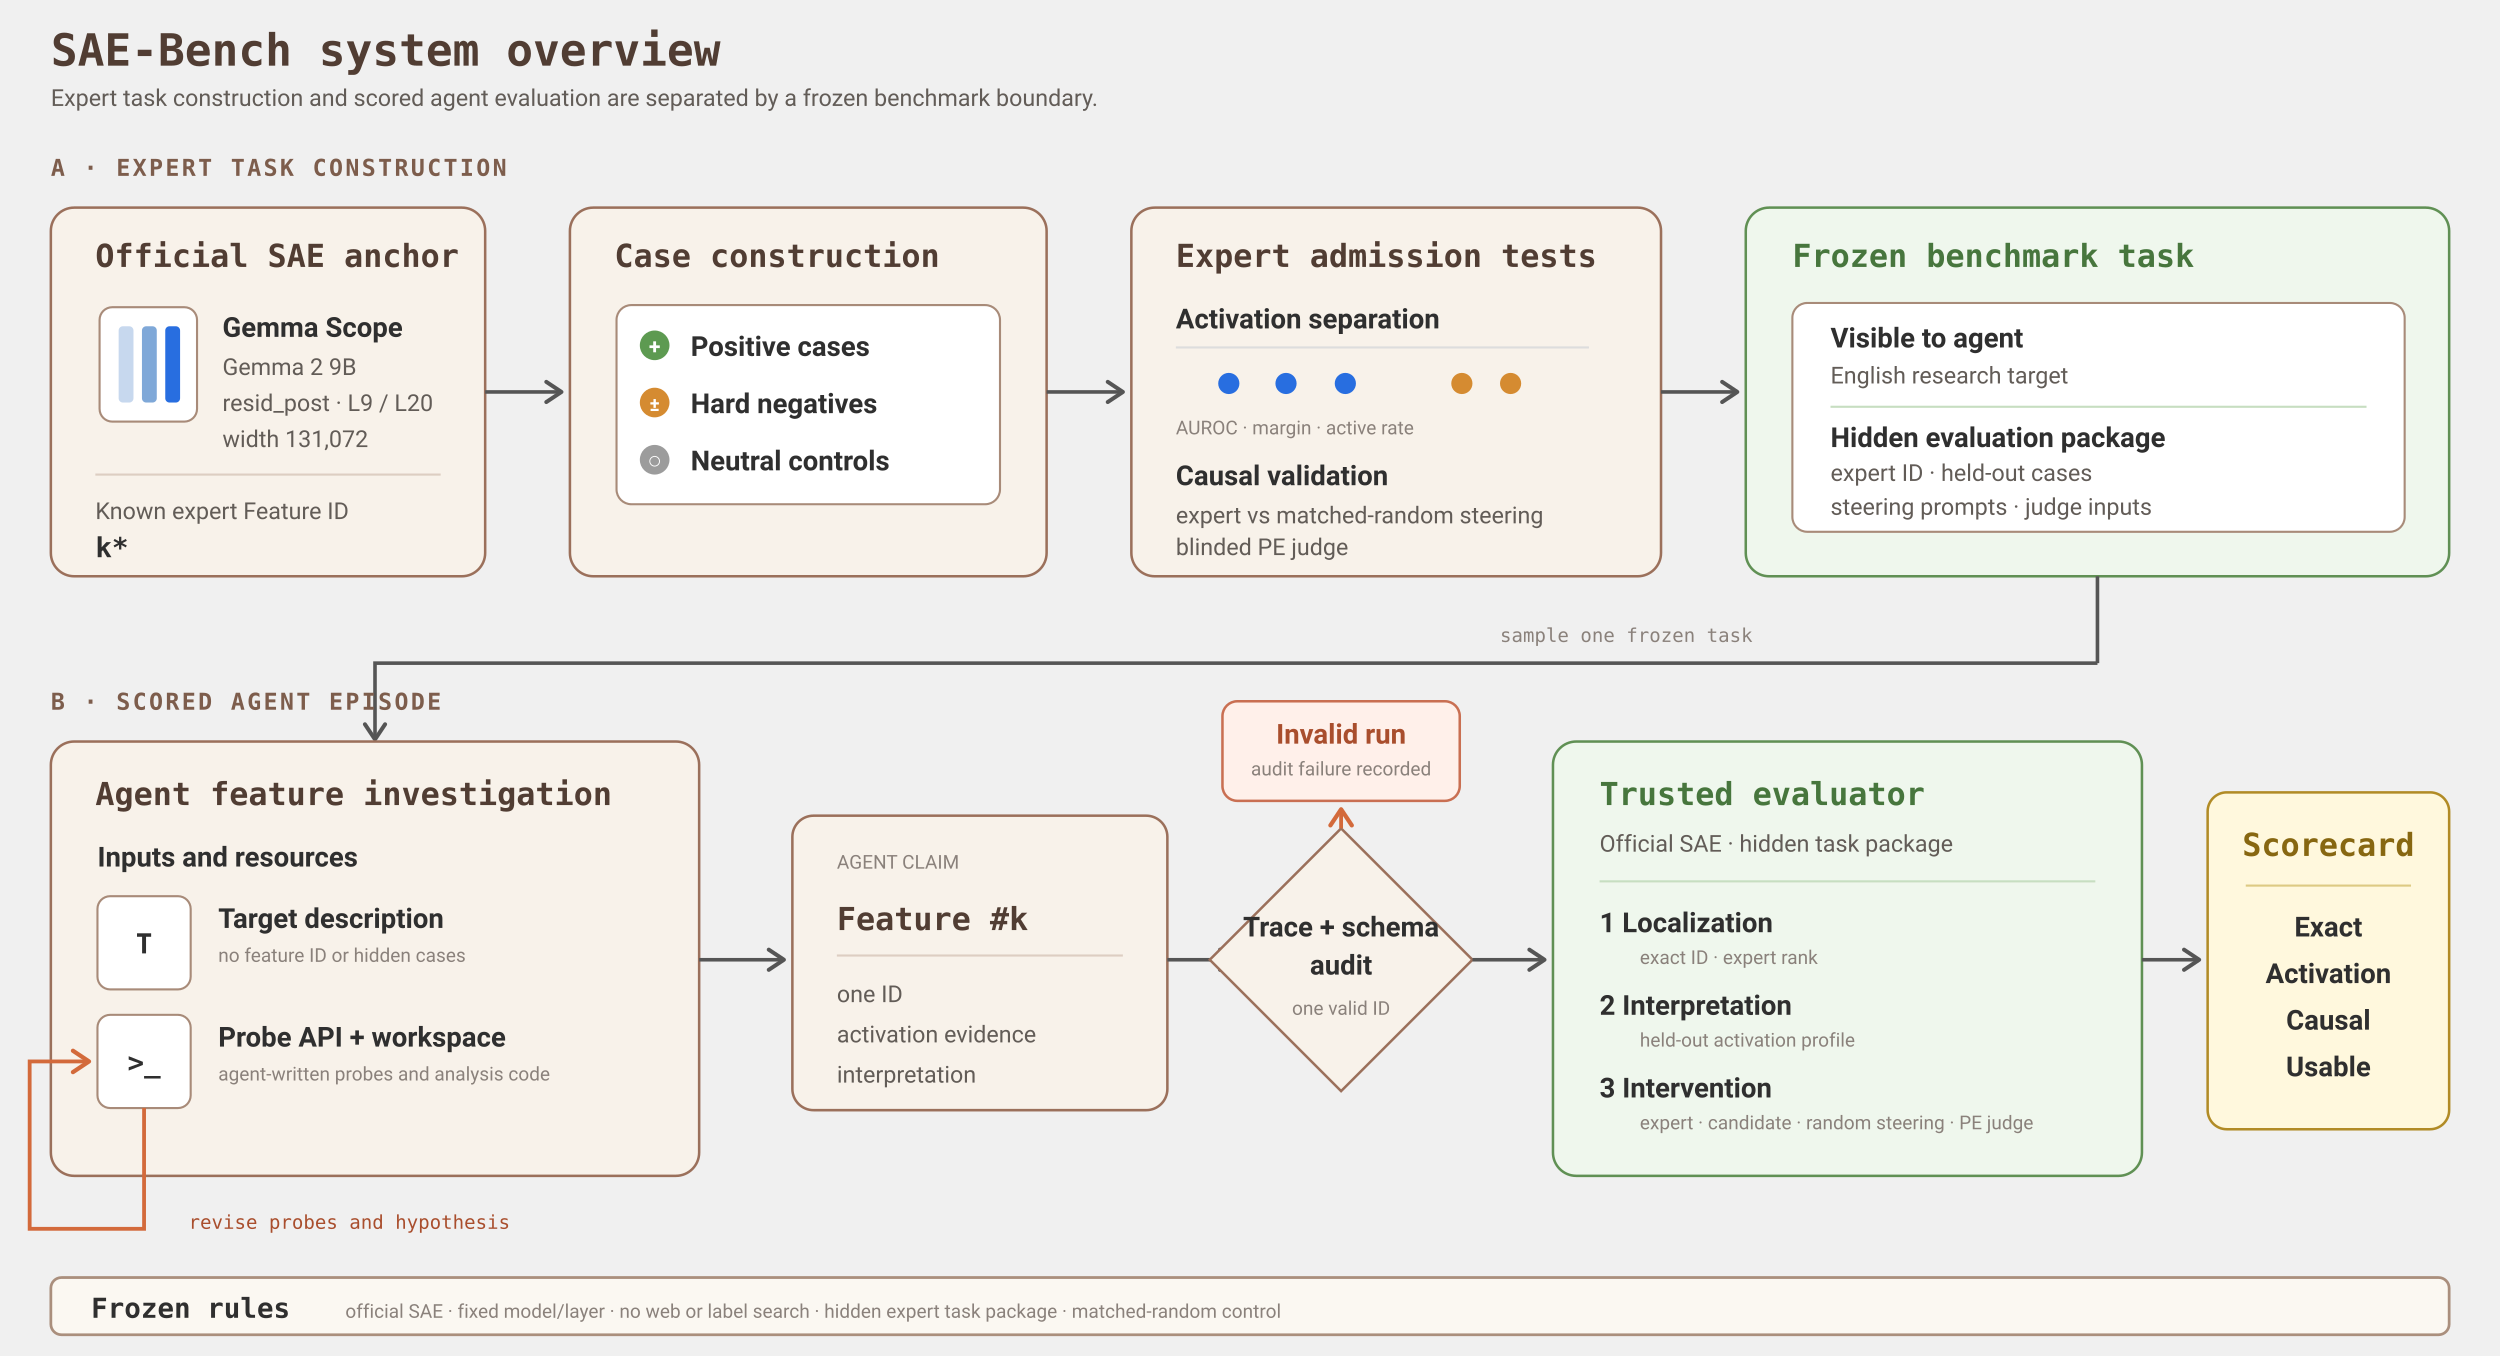
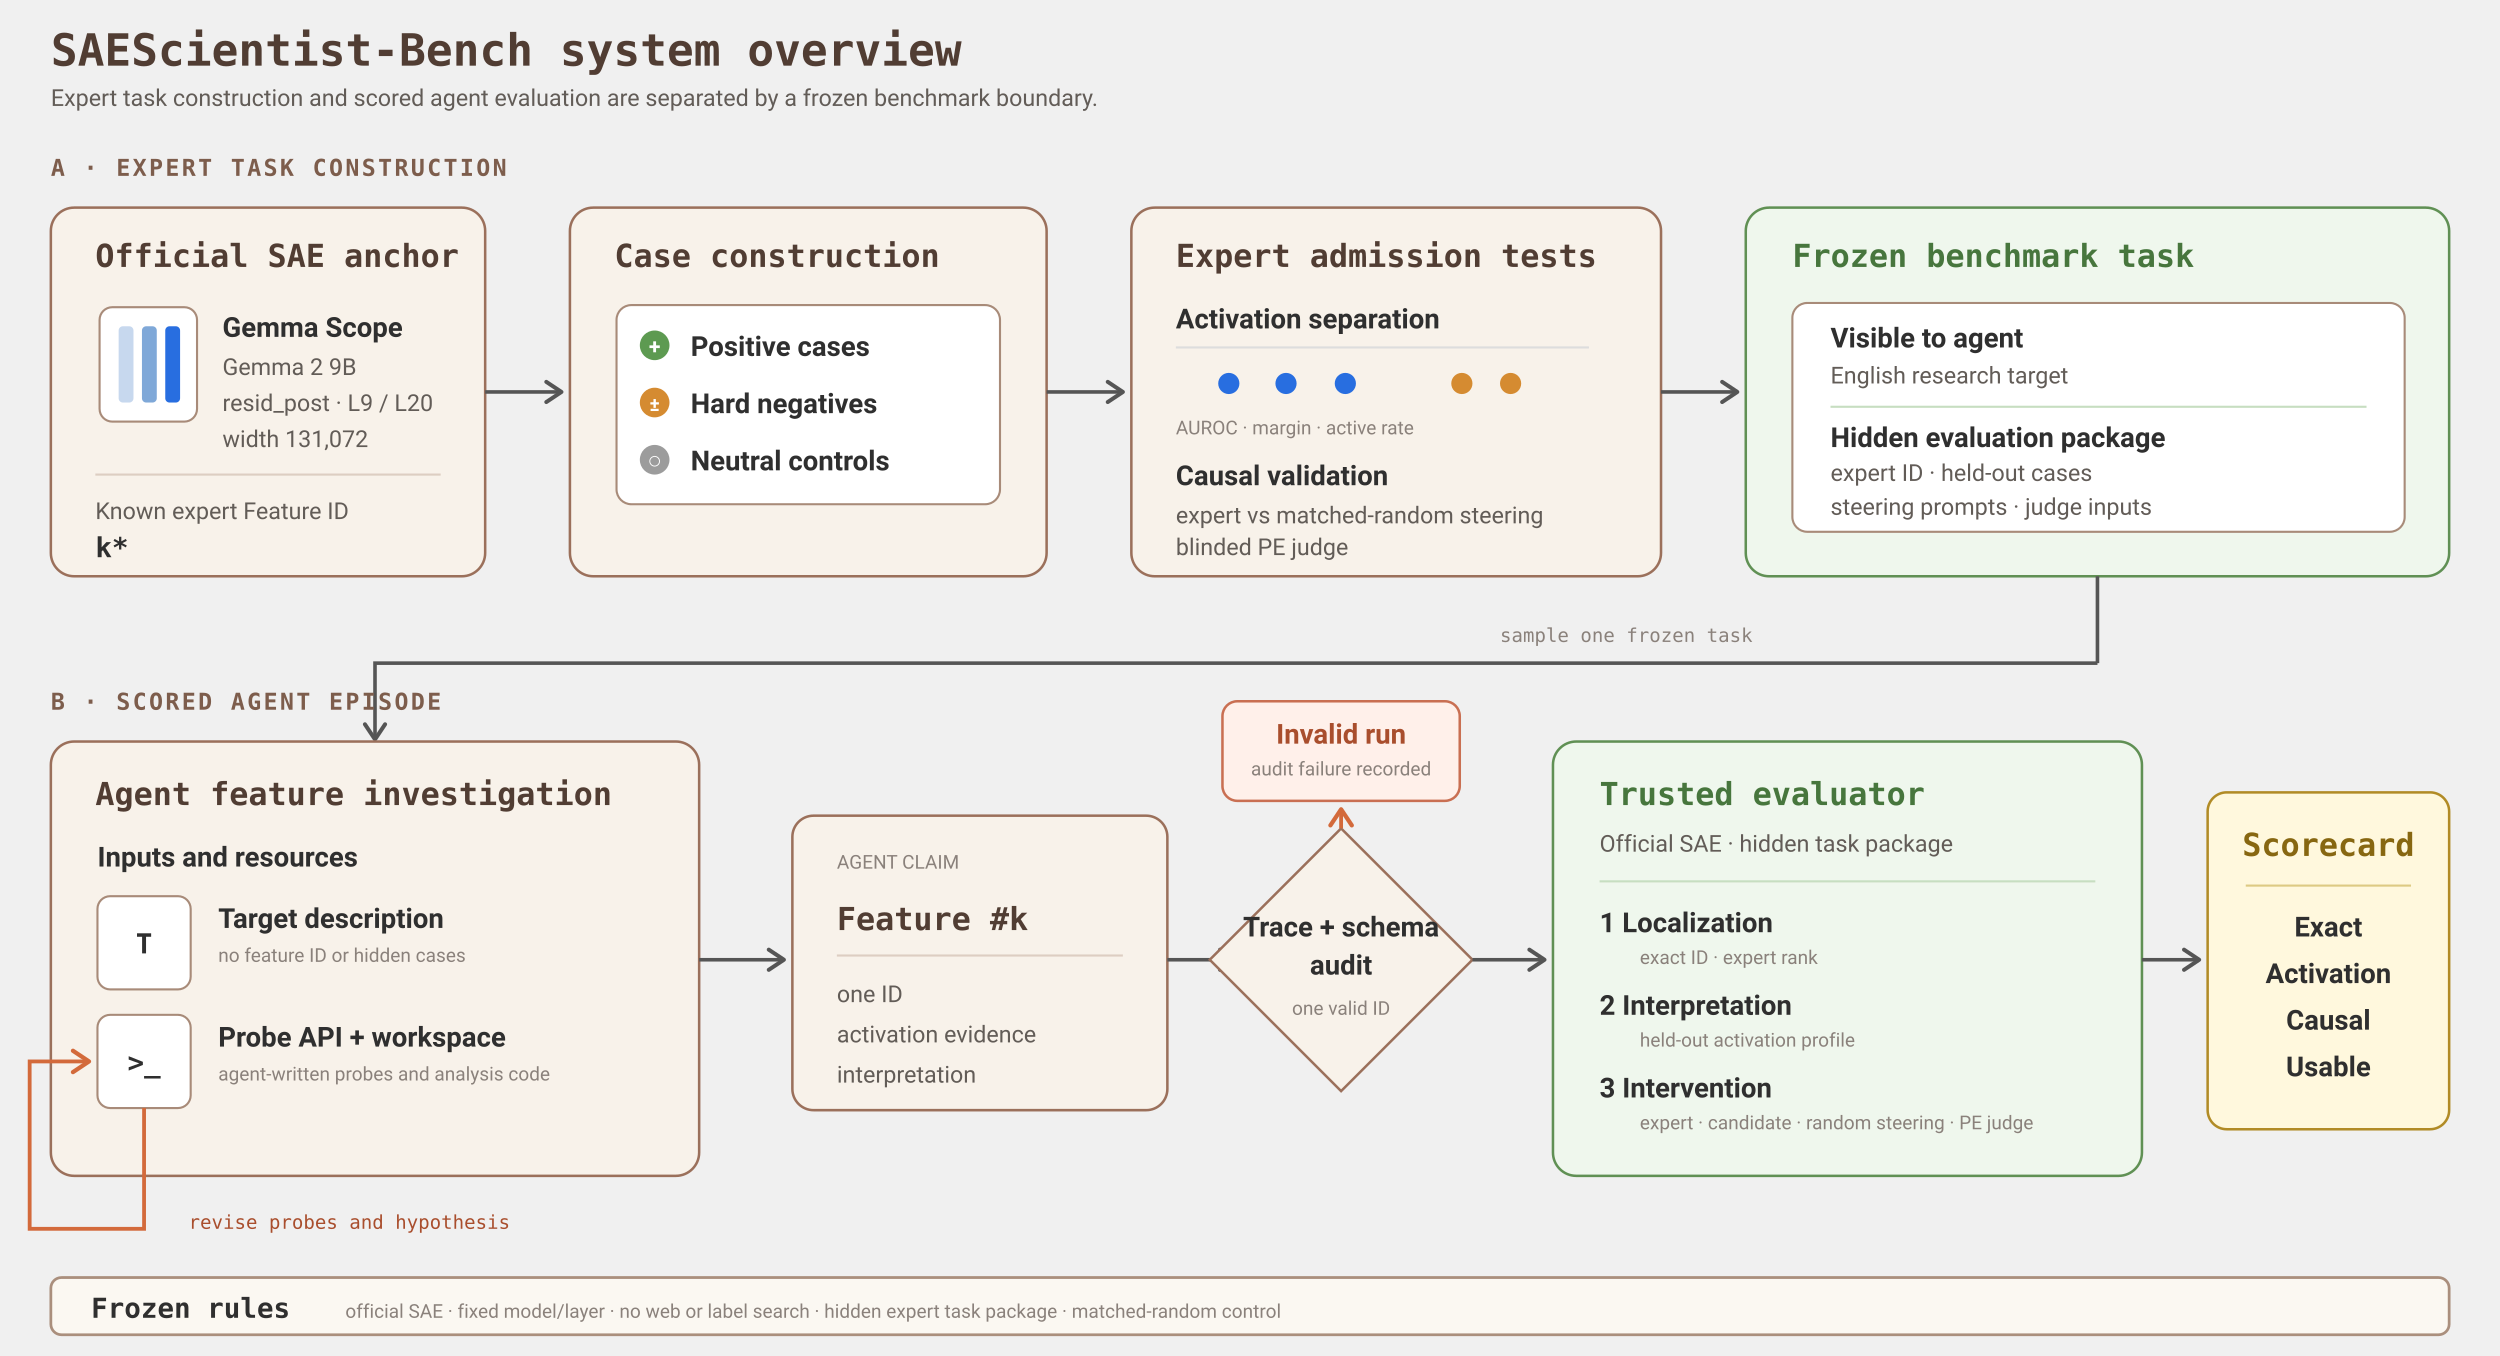
<svg xmlns="http://www.w3.org/2000/svg" width="100%" viewBox="0 0 1180 640" font-family="-apple-system, BlinkMacSystemFont, 'Segoe UI', Roboto, Helvetica, Arial, sans-serif">
  <style>
    .frame { fill: #fbf8f2; stroke: #aa8f7d; stroke-width: 1.3; }
    .expert { fill: #f8f2ea; stroke: #9b705b; stroke-width: 1.2; }
    .agent { fill: #f8f2ea; stroke: #9b705b; stroke-width: 1.2; }
    .eval { fill: #eff7ed; stroke: #609054; stroke-width: 1.2; }
    .result { fill: #fff8dd; stroke: #b18b26; stroke-width: 1.2; }
    .reject { fill: #fff0ea; stroke: #c96f52; stroke-width: 1.2; }
    .paper { fill: #fff; stroke: #a88b79; stroke-width: 1; }
    .divider { stroke: #ddcec2; stroke-width: 1; }
    .green-divider { stroke: #c7dec1; stroke-width: 1; }
    .arrow { fill: none; stroke: #555; stroke-width: 1.7; marker-end: url(#arrow); }
    .feedback { fill: none; stroke: #d36a3b; stroke-width: 1.8; marker-end: url(#orange-arrow); }
    .h0 { fill: #513d33; font-size: 21px; font-weight: 750; }
    .h1 { fill: #513d33; font-size: 15px; font-weight: 700; }
    .h2 { fill: #2f2f2f; font-size: 13px; font-weight: 700; }
    .body { fill: #625c57; font-size: 11px; }
    .tiny { fill: #8a817b; font-size: 9px; }
    .mono { font-family: ui-monospace, SFMono-Regular, Menlo, Consolas, monospace; }
    .band { fill: #7d5d4c; font-size: 11px; font-weight: 700; letter-spacing: 1.1px; }
    .green { fill: #47763d; }
    .gold { fill: #876711; }
    .orange { fill: #a94e2d; }
  </style>
  <defs>
    <marker id="arrow" viewBox="0 0 10 10" refX="8" refY="5" markerWidth="7" markerHeight="7" orient="auto-start-reverse">
      <path d="M2 1L8 5L2 9" fill="none" stroke="#555" stroke-width="1.6" stroke-linecap="round" stroke-linejoin="round" />
    </marker>
    <marker id="orange-arrow" viewBox="0 0 10 10" refX="8" refY="5" markerWidth="7" markerHeight="7" orient="auto-start-reverse">
      <path d="M2 1L8 5L2 9" fill="none" stroke="#d36a3b" stroke-width="1.6" stroke-linecap="round" stroke-linejoin="round" />
    </marker>
  </defs>
-   <text class="h0 mono" x="24" y="31">SAE-Bench system overview</text>
+   <text class="h0 mono" x="24" y="31">SAEScientist-Bench system overview</text>
  <text class="body" x="24" y="50">Expert task construction and scored agent evaluation are separated by a frozen benchmark boundary.</text>
  <text class="band mono" x="24" y="83">A · EXPERT TASK CONSTRUCTION</text>
  <rect class="expert" x="24" y="98" width="205" height="174" rx="11" />
  <text class="h1 mono" x="45" y="126">Official SAE anchor</text>
  <g transform="translate(47 145)">
    <rect class="paper" x="0" y="0" width="46" height="54" rx="6" />
    <rect x="9" y="9" width="7" height="36" rx="2" fill="#c7d8ee" />
    <rect x="20" y="9" width="7" height="36" rx="2" fill="#7fa8d8" />
    <rect x="31" y="9" width="7" height="36" rx="2" fill="#286ee0" />
  </g>
  <text class="h2" x="105" y="159">Gemma Scope</text>
  <text class="body" x="105" y="177">Gemma 2 9B</text>
  <text class="body" x="105" y="194">resid_post · L9 / L20</text>
  <text class="body" x="105" y="211">width 131,072</text>
  <line class="divider" x1="45" y1="224" x2="208" y2="224" />
  <text class="body" x="45" y="245">Known expert Feature ID</text>
  <text class="h2 mono" x="45" y="263">k*</text>
  <line class="arrow" x1="229" y1="185" x2="265" y2="185" />
  <rect class="expert" x="269" y="98" width="225" height="174" rx="11" />
  <text class="h1 mono" x="290" y="126">Case construction</text>
  <rect class="paper" x="291" y="144" width="181" height="94" rx="7" />
  <circle cx="309" cy="163" r="7" fill="#5d9a51" />
  <text x="309" y="167" text-anchor="middle" fill="#fff" font-size="10" font-weight="700">+</text>
  <text class="h2" x="326" y="168">Positive cases</text>
  <circle cx="309" cy="190" r="7" fill="#d58b31" />
  <text x="309" y="194" text-anchor="middle" fill="#fff" font-size="9" font-weight="700">±</text>
  <text class="h2" x="326" y="195">Hard negatives</text>
  <circle cx="309" cy="217" r="7" fill="#9c9c9c" />
  <text x="309" y="221" text-anchor="middle" fill="#fff" font-size="9" font-weight="700">○</text>
  <text class="h2" x="326" y="222">Neutral controls</text>
  <line class="arrow" x1="494" y1="185" x2="530" y2="185" />
  <rect class="expert" x="534" y="98" width="250" height="174" rx="11" />
  <text class="h1 mono" x="555" y="126">Expert admission tests</text>
  <text class="h2" x="555" y="155">Activation separation</text>
  <line x1="555" y1="164" x2="750" y2="164" stroke="#ddd" />
  <circle cx="580" cy="181" r="5" fill="#286ee0" />
  <circle cx="607" cy="181" r="5" fill="#286ee0" />
  <circle cx="635" cy="181" r="5" fill="#286ee0" />
  <circle cx="690" cy="181" r="5" fill="#d58b31" />
  <circle cx="713" cy="181" r="5" fill="#d58b31" />
  <text class="tiny" x="555" y="205">AUROC · margin · active rate</text>
  <text class="h2" x="555" y="229">Causal validation</text>
  <text class="body" x="555" y="247">expert vs matched-random steering</text>
  <text class="body" x="555" y="262">blinded PE judge</text>
  <line class="arrow" x1="784" y1="185" x2="820" y2="185" />
  <rect class="eval" x="824" y="98" width="332" height="174" rx="11" />
  <text class="h1 mono green" x="846" y="126">Frozen benchmark task</text>
  <rect class="paper" x="846" y="143" width="289" height="108" rx="7" />
  <text class="h2" x="864" y="164">Visible to agent</text>
  <text class="body" x="864" y="181">English research target</text>
  <line class="green-divider" x1="864" y1="192" x2="1117" y2="192" />
  <text class="h2" x="864" y="211">Hidden evaluation package</text>
  <text class="body" x="864" y="227">expert ID · held-out cases</text>
  <text class="body" x="864" y="243">steering prompts · judge inputs</text>
  <line x1="990" y1="272" x2="990" y2="313" stroke="#555" stroke-width="1.7" />
  <path class="arrow" d="M990 313 L177 313 L177 349" />
  <text class="tiny mono" x="708" y="303">sample one frozen task</text>
  <text class="band mono" x="24" y="335">B · SCORED AGENT EPISODE</text>
  <rect class="agent" x="24" y="350" width="306" height="205" rx="11" />
  <text class="h1 mono" x="45" y="380">Agent feature investigation</text>
  <text class="h2" x="46" y="409">Inputs and resources</text>
  <rect class="paper" x="46" y="423" width="44" height="44" rx="6" />
  <text class="h2 mono" x="68" y="450" text-anchor="middle">T</text>
  <text class="h2" x="103" y="438">Target description</text>
  <text class="tiny" x="103" y="454">no feature ID or hidden cases</text>
  <rect class="paper" x="46" y="479" width="44" height="44" rx="6" />
  <text class="h2 mono" x="68" y="506" text-anchor="middle">&gt;_</text>
  <text class="h2" x="103" y="494">Probe API + workspace</text>
  <text class="tiny" x="103" y="510">agent-written probes and analysis code</text>
  <path class="feedback" d="M68 523 L68 580 L14 580 L14 501 L42 501" />
  <text class="tiny mono orange" x="89" y="580">revise probes and hypothesis</text>
  <line class="arrow" x1="330" y1="453" x2="370" y2="453" />
  <rect class="expert" x="374" y="385" width="177" height="139" rx="10" />
  <text class="tiny" x="395" y="410">AGENT CLAIM</text>
  <text class="h1 mono" x="395" y="439">Feature #k</text>
  <line class="divider" x1="395" y1="451" x2="530" y2="451" />
  <text class="body" x="395" y="473">one ID</text>
  <text class="body" x="395" y="492">activation evidence</text>
  <text class="body" x="395" y="511">interpretation</text>
  <line class="arrow" x1="551" y1="453" x2="583" y2="453" />
  <path class="agent" d="M633 391 L695 453 L633 515 L571 453 Z" />
  <text class="h2" x="633" y="442" text-anchor="middle">Trace + schema</text>
  <text class="h2" x="633" y="460" text-anchor="middle">audit</text>
  <text class="tiny" x="633" y="479" text-anchor="middle">one valid ID</text>
  <path class="feedback" d="M633 391 L633 382" />
  <rect class="reject" x="577" y="331" width="112" height="47" rx="7" />
  <text class="h2 orange" x="633" y="351" text-anchor="middle">Invalid run</text>
  <text class="tiny" x="633" y="366" text-anchor="middle">audit failure recorded</text>
  <line class="arrow" x1="695" y1="453" x2="729" y2="453" />
  <rect class="eval" x="733" y="350" width="278" height="205" rx="11" />
  <text class="h1 mono green" x="755" y="380">Trusted evaluator</text>
  <text class="body" x="755" y="402">Official SAE · hidden task package</text>
  <line class="green-divider" x1="755" y1="416" x2="989" y2="416" />
  <text class="h2" x="755" y="440">1  Localization</text>
  <text class="tiny" x="774" y="455">exact ID · expert rank</text>
  <text class="h2" x="755" y="479">2  Interpretation</text>
  <text class="tiny" x="774" y="494">held-out activation profile</text>
  <text class="h2" x="755" y="518">3  Intervention</text>
  <text class="tiny" x="774" y="533">expert · candidate · random steering · PE judge</text>
  <line class="arrow" x1="1011" y1="453" x2="1038" y2="453" />
  <rect class="result" x="1042" y="374" width="114" height="159" rx="9" />
  <text class="h1 mono gold" x="1099" y="404" text-anchor="middle">Scorecard</text>
  <line x1="1060" y1="418" x2="1138" y2="418" stroke="#ddca83" />
  <text class="h2" x="1099" y="442" text-anchor="middle">Exact</text>
  <text class="h2" x="1099" y="464" text-anchor="middle">Activation</text>
  <text class="h2" x="1099" y="486" text-anchor="middle">Causal</text>
  <text class="h2" x="1099" y="508" text-anchor="middle">Usable</text>
  <rect class="frame" x="24" y="603" width="1132" height="27" rx="5" />
  <text class="h2 mono" x="43" y="622">Frozen rules</text>
  <text class="tiny" x="163" y="622">official SAE · fixed model/layer · no web or label search · hidden expert task package · matched-random control</text>
</svg>
